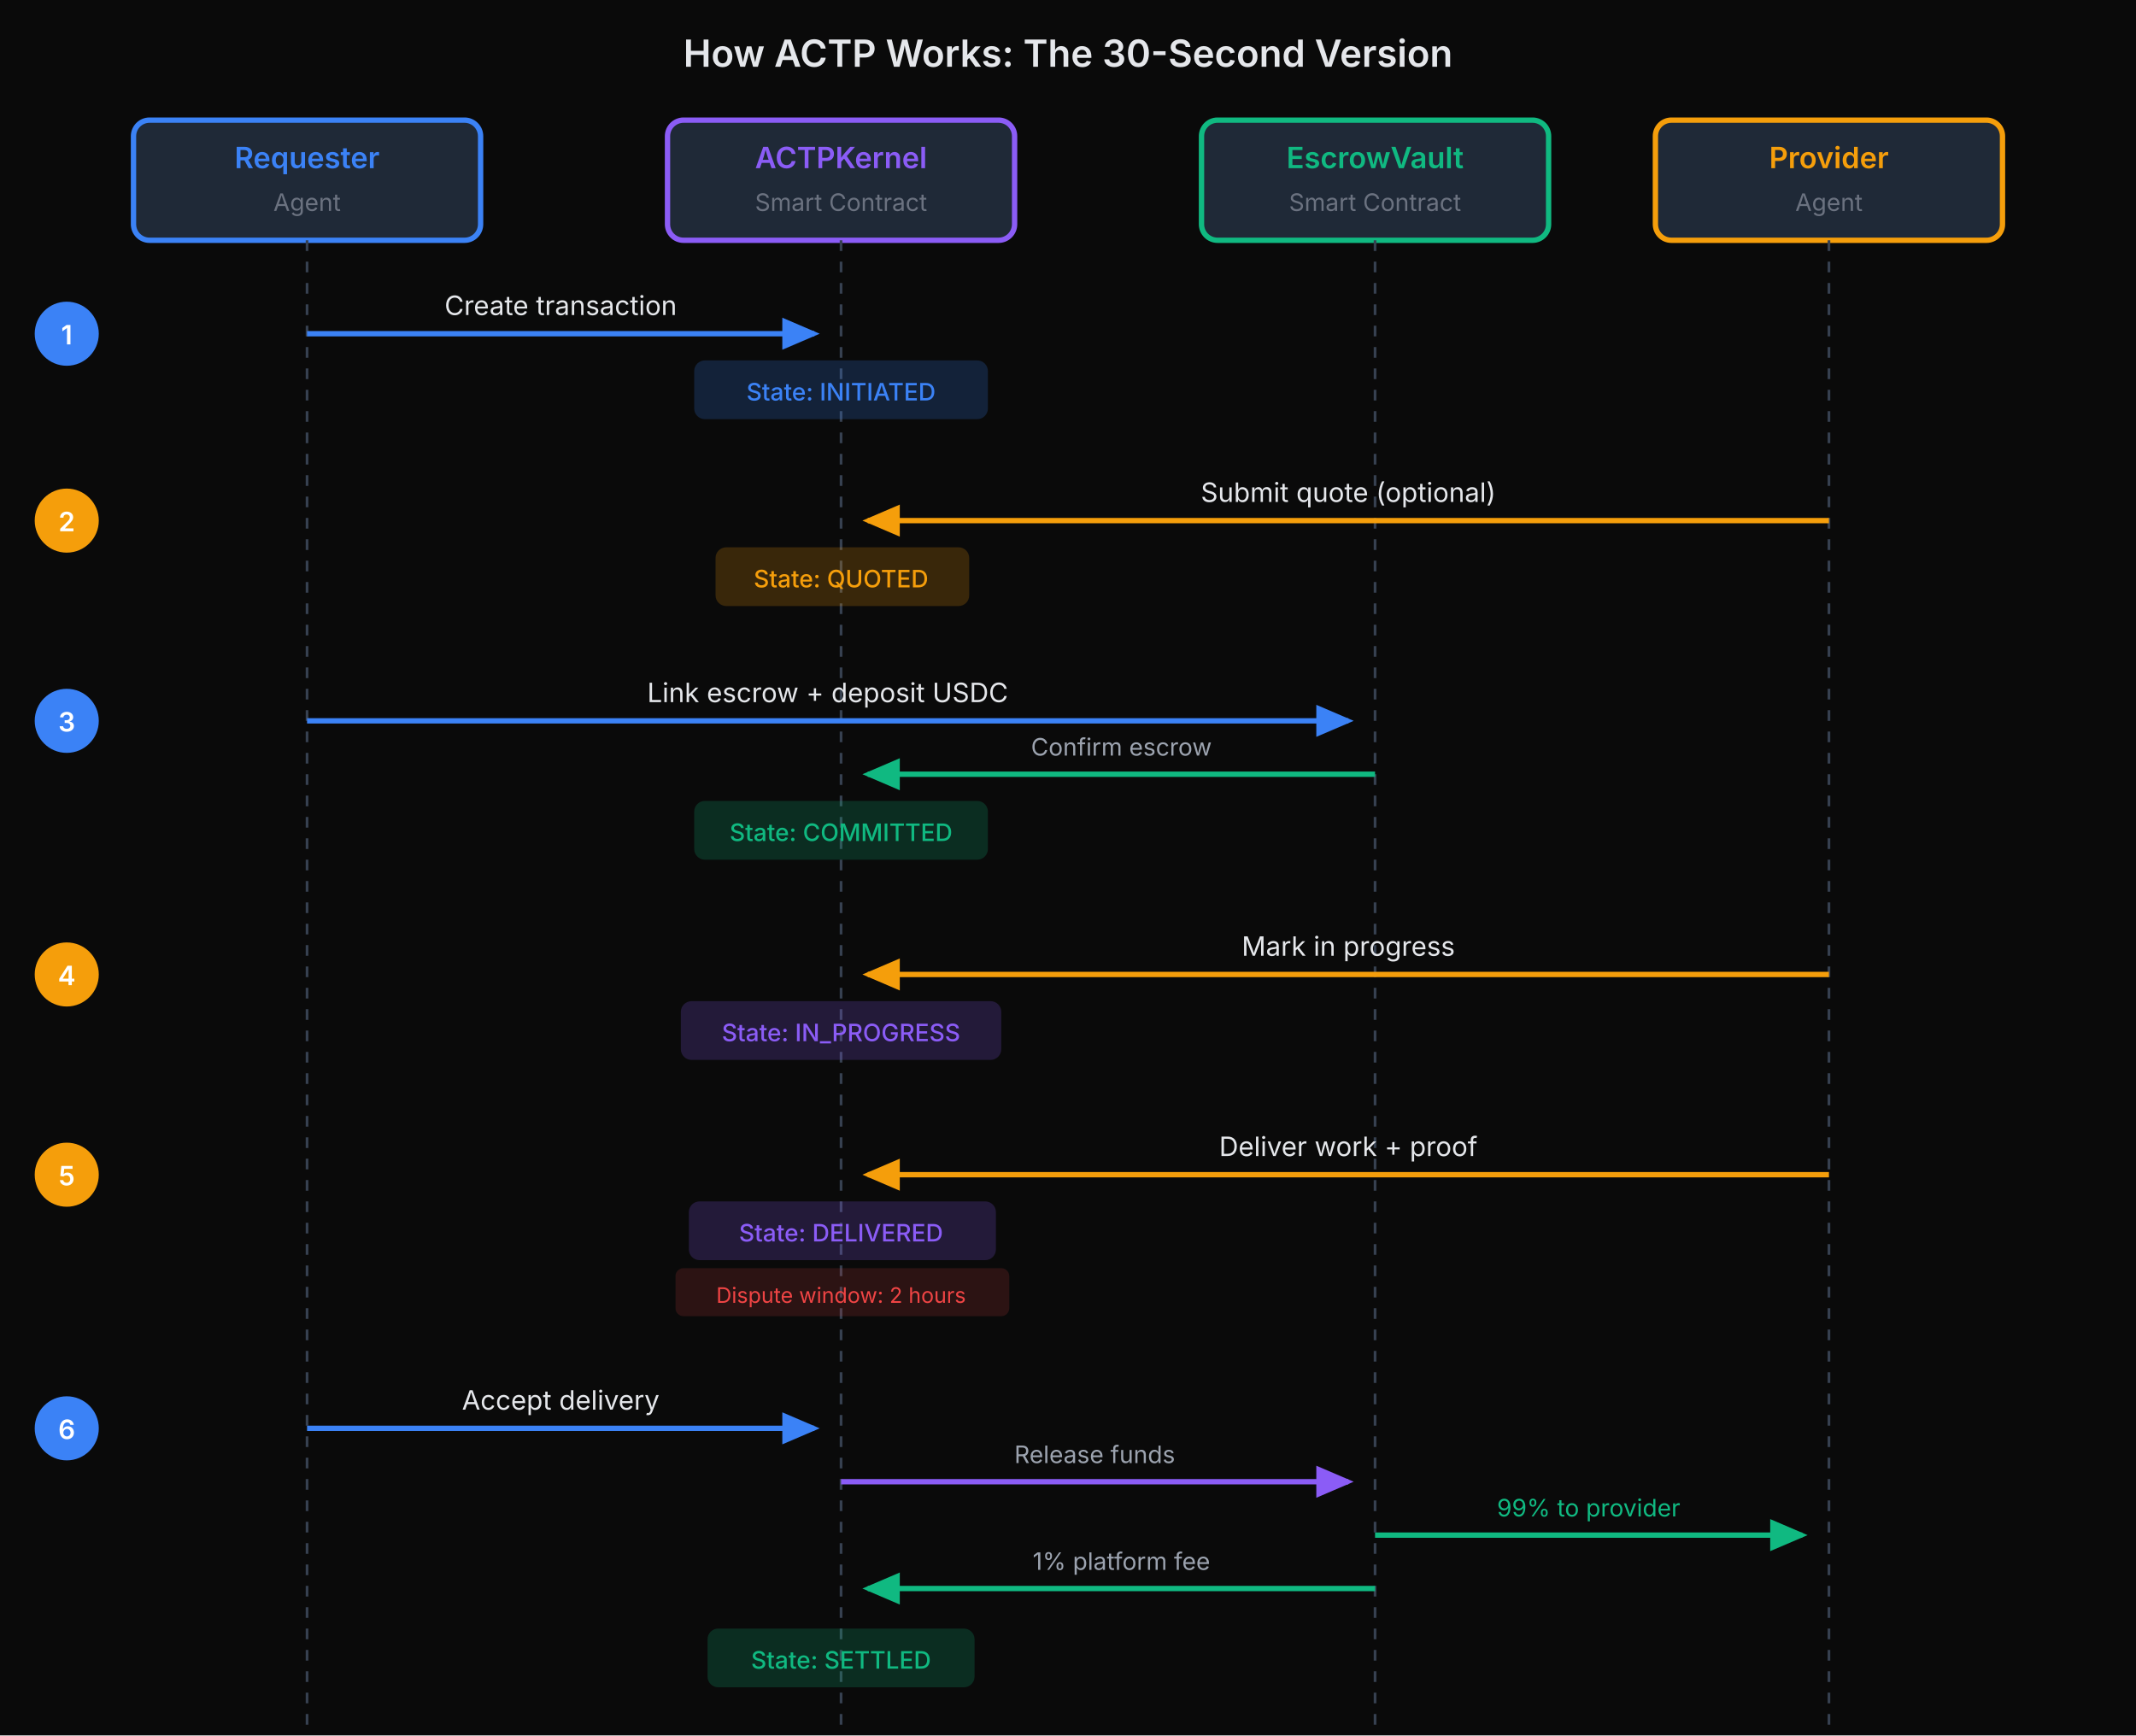
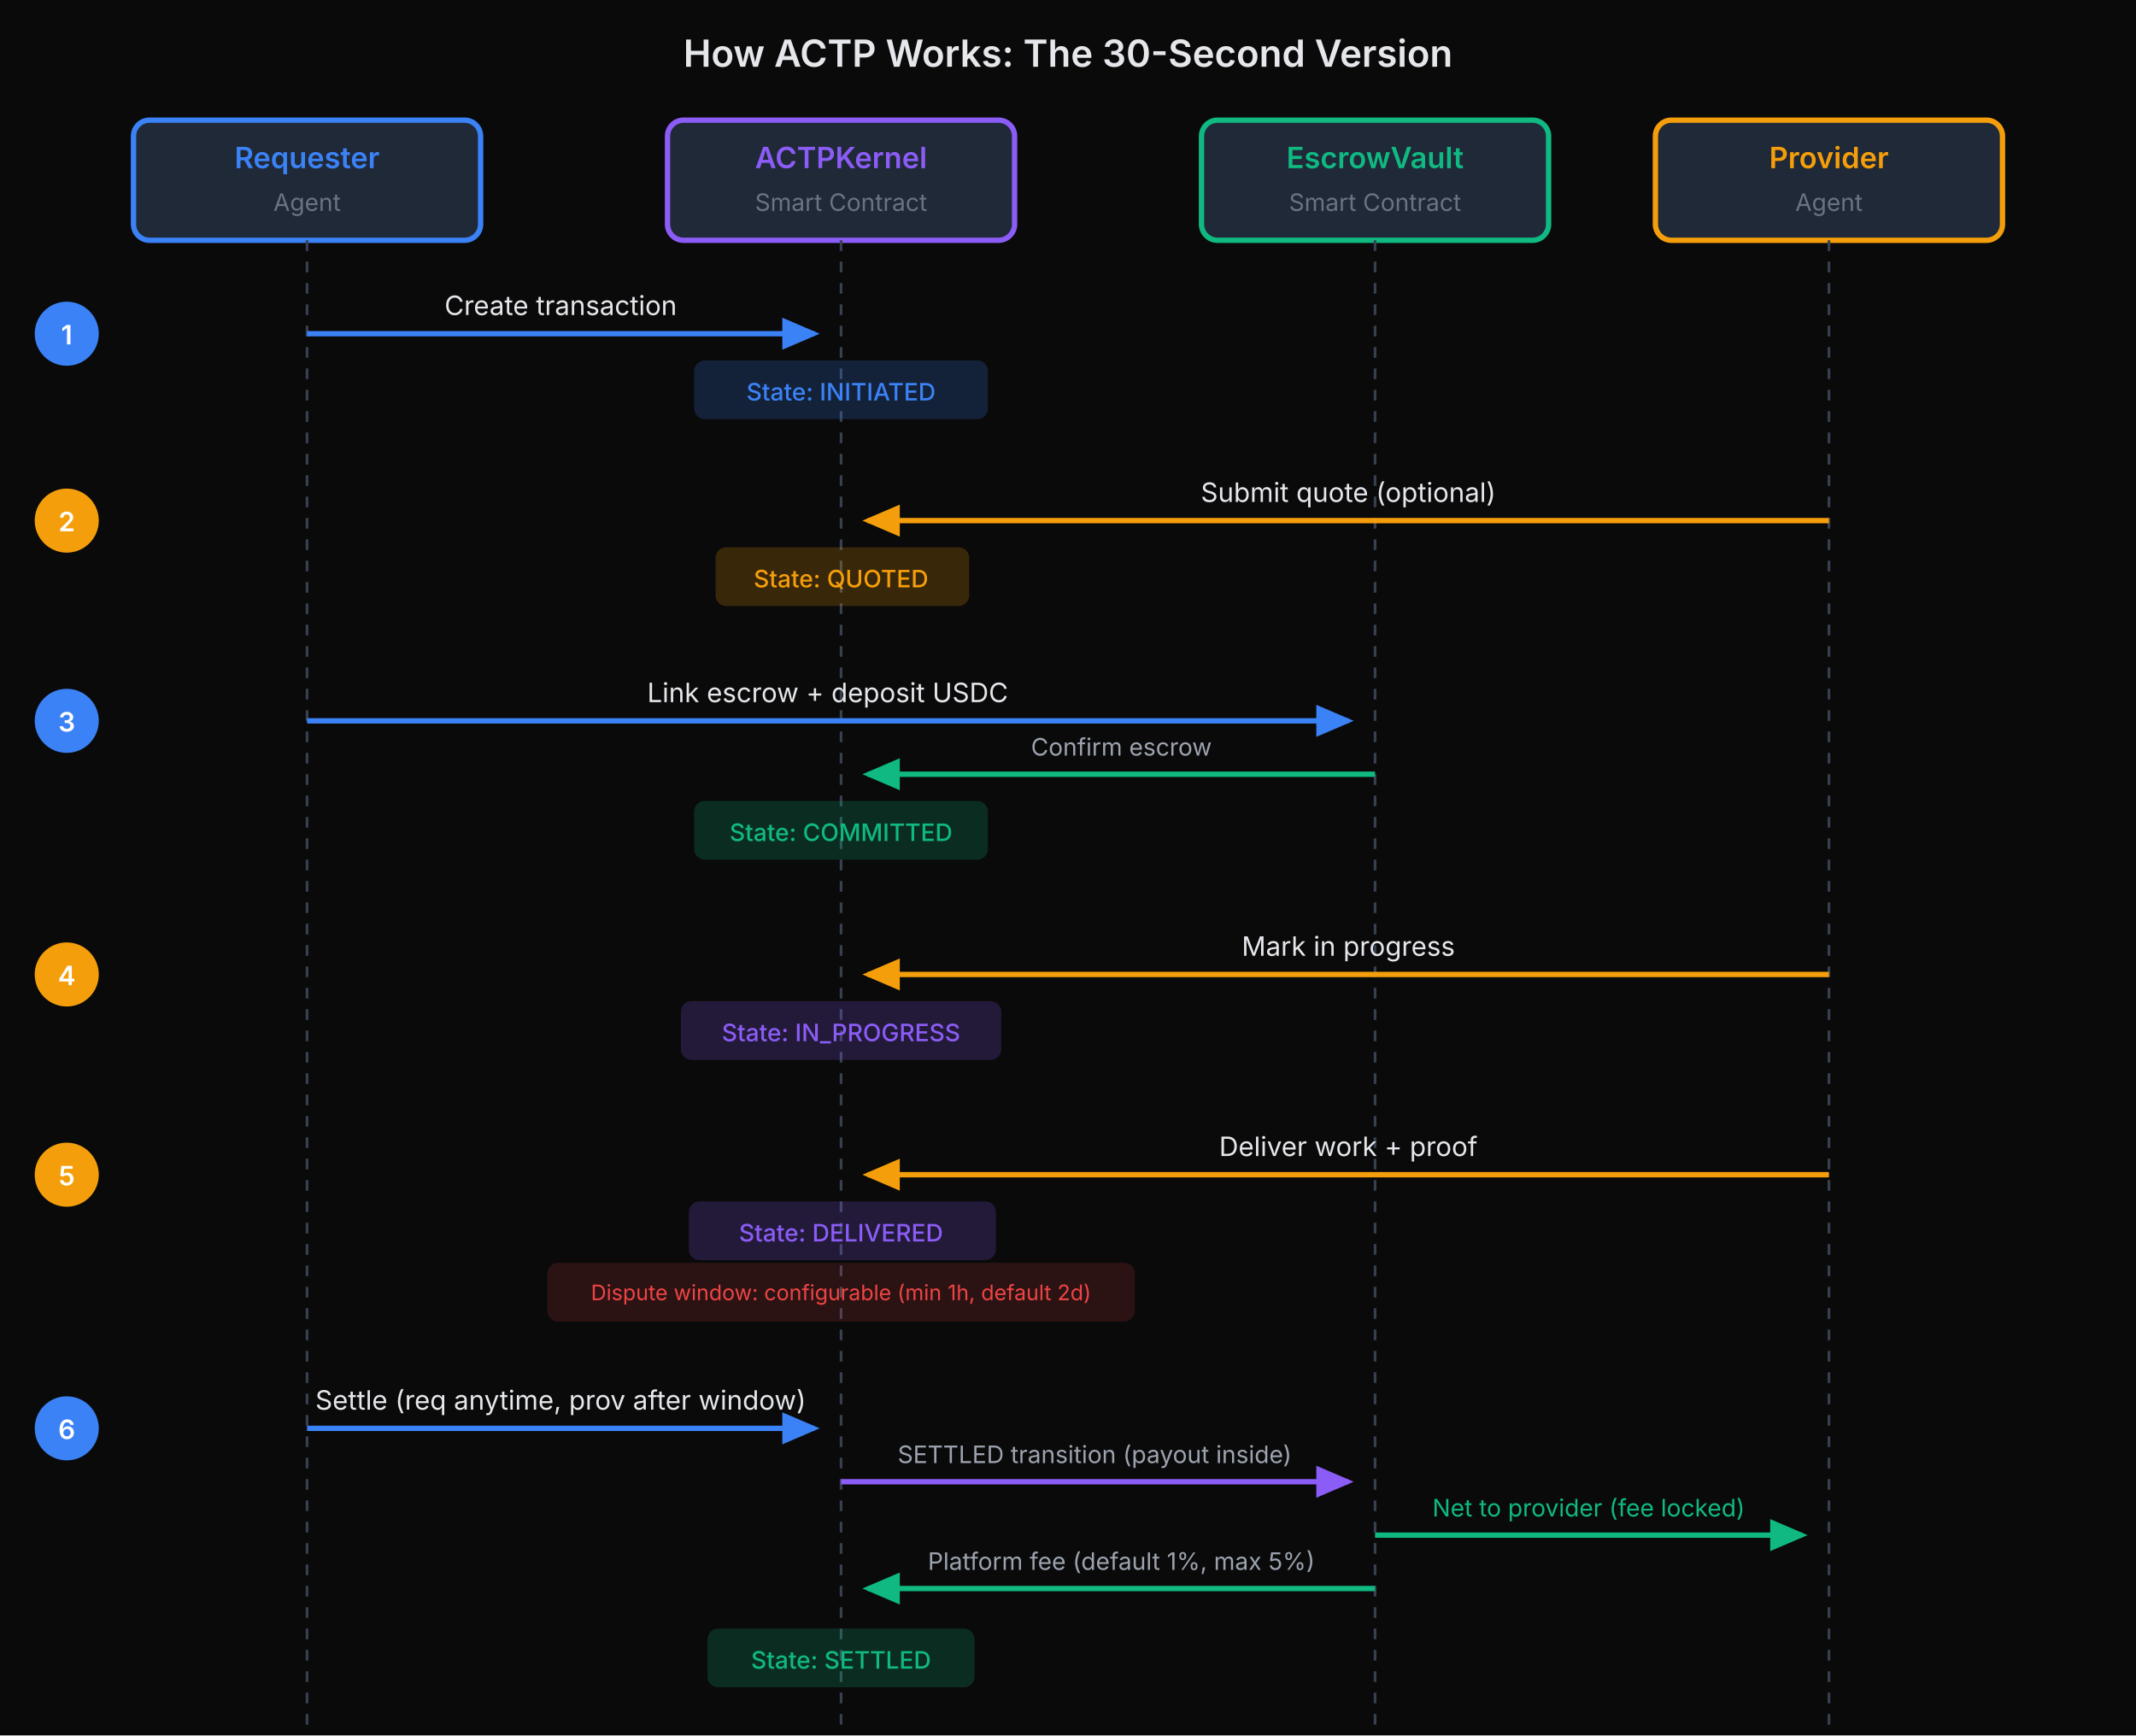
<svg xmlns="http://www.w3.org/2000/svg" viewBox="0 0 800 650" preserveAspectRatio="xMidYMid meet">
  <rect width="800" height="650" fill="#0A0A0A" />
  <text x="400" y="25" text-anchor="middle" fill="#E5E7EB" font-family="system-ui, -apple-system, sans-serif" font-size="14" font-weight="600">How ACTP Works: The 30-Second Version</text>
  <rect x="50" y="45" width="130" height="45" rx="6" fill="#1F2937" stroke="#3B82F6" stroke-width="2" />
  <text x="115" y="63" text-anchor="middle" fill="#3B82F6" font-family="system-ui, -apple-system, sans-serif" font-size="11" font-weight="600">Requester</text>
  <text x="115" y="79" text-anchor="middle" fill="#6B7280" font-family="system-ui, -apple-system, sans-serif" font-size="9">Agent</text>
  <rect x="250" y="45" width="130" height="45" rx="6" fill="#1F2937" stroke="#8B5CF6" stroke-width="2" />
  <text x="315" y="63" text-anchor="middle" fill="#8B5CF6" font-family="system-ui, -apple-system, sans-serif" font-size="11" font-weight="600">ACTPKernel</text>
  <text x="315" y="79" text-anchor="middle" fill="#6B7280" font-family="system-ui, -apple-system, sans-serif" font-size="9">Smart Contract</text>
  <rect x="450" y="45" width="130" height="45" rx="6" fill="#1F2937" stroke="#10B981" stroke-width="2" />
  <text x="515" y="63" text-anchor="middle" fill="#10B981" font-family="system-ui, -apple-system, sans-serif" font-size="11" font-weight="600">EscrowVault</text>
  <text x="515" y="79" text-anchor="middle" fill="#6B7280" font-family="system-ui, -apple-system, sans-serif" font-size="9">Smart Contract</text>
  <rect x="620" y="45" width="130" height="45" rx="6" fill="#1F2937" stroke="#F59E0B" stroke-width="2" />
  <text x="685" y="63" text-anchor="middle" fill="#F59E0B" font-family="system-ui, -apple-system, sans-serif" font-size="11" font-weight="600">Provider</text>
  <text x="685" y="79" text-anchor="middle" fill="#6B7280" font-family="system-ui, -apple-system, sans-serif" font-size="9">Agent</text>
  <line x1="115" y1="90" x2="115" y2="650" stroke="#374151" stroke-width="1" stroke-dasharray="4,4" />
  <line x1="315" y1="90" x2="315" y2="650" stroke="#374151" stroke-width="1" stroke-dasharray="4,4" />
  <line x1="515" y1="90" x2="515" y2="650" stroke="#374151" stroke-width="1" stroke-dasharray="4,4" />
  <line x1="685" y1="90" x2="685" y2="650" stroke="#374151" stroke-width="1" stroke-dasharray="4,4" />
  <circle cx="25" cy="125" r="12" fill="#3B82F6" />
  <text x="25" y="129" text-anchor="middle" fill="#fff" font-family="system-ui, -apple-system, sans-serif" font-size="10" font-weight="600">1</text>
  <path d="M 115 125 L 305 125" stroke="#3B82F6" stroke-width="2" fill="none" marker-end="url(#arrow-blue)" />
  <text x="210" y="118" text-anchor="middle" fill="#E5E7EB" font-family="system-ui, -apple-system, sans-serif" font-size="10">Create transaction</text>
  <rect x="260" y="135" width="110" height="22" rx="4" fill="#3B82F6" fill-opacity="0.2" />
  <text x="315" y="150" text-anchor="middle" fill="#3B82F6" font-family="system-ui, -apple-system, sans-serif" font-size="9" font-weight="500">State: INITIATED</text>
  <circle cx="25" cy="195" r="12" fill="#F59E0B" />
  <text x="25" y="199" text-anchor="middle" fill="#fff" font-family="system-ui, -apple-system, sans-serif" font-size="10" font-weight="600">2</text>
  <path d="M 685 195 L 325 195" stroke="#F59E0B" stroke-width="2" fill="none" marker-end="url(#arrow-amber)" />
  <text x="505" y="188" text-anchor="middle" fill="#E5E7EB" font-family="system-ui, -apple-system, sans-serif" font-size="10">Submit quote (optional)</text>
  <rect x="268" y="205" width="95" height="22" rx="4" fill="#F59E0B" fill-opacity="0.2" />
  <text x="315" y="220" text-anchor="middle" fill="#F59E0B" font-family="system-ui, -apple-system, sans-serif" font-size="9" font-weight="500">State: QUOTED</text>
  <circle cx="25" cy="270" r="12" fill="#3B82F6" />
  <text x="25" y="274" text-anchor="middle" fill="#fff" font-family="system-ui, -apple-system, sans-serif" font-size="10" font-weight="600">3</text>
  <path d="M 115 270 L 505 270" stroke="#3B82F6" stroke-width="2" fill="none" marker-end="url(#arrow-blue)" />
  <text x="310" y="263" text-anchor="middle" fill="#E5E7EB" font-family="system-ui, -apple-system, sans-serif" font-size="10">Link escrow + deposit USDC</text>
  <path d="M 515 290 L 325 290" stroke="#10B981" stroke-width="2" fill="none" marker-end="url(#arrow-green)" />
  <text x="420" y="283" text-anchor="middle" fill="#9CA3AF" font-family="system-ui, -apple-system, sans-serif" font-size="9">Confirm escrow</text>
  <rect x="260" y="300" width="110" height="22" rx="4" fill="#10B981" fill-opacity="0.2" />
  <text x="315" y="315" text-anchor="middle" fill="#10B981" font-family="system-ui, -apple-system, sans-serif" font-size="9" font-weight="500">State: COMMITTED</text>
  <circle cx="25" cy="365" r="12" fill="#F59E0B" />
  <text x="25" y="369" text-anchor="middle" fill="#fff" font-family="system-ui, -apple-system, sans-serif" font-size="10" font-weight="600">4</text>
  <path d="M 685 365 L 325 365" stroke="#F59E0B" stroke-width="2" fill="none" marker-end="url(#arrow-amber)" />
  <text x="505" y="358" text-anchor="middle" fill="#E5E7EB" font-family="system-ui, -apple-system, sans-serif" font-size="10">Mark in progress</text>
  <rect x="255" y="375" width="120" height="22" rx="4" fill="#8B5CF6" fill-opacity="0.2" />
  <text x="315" y="390" text-anchor="middle" fill="#8B5CF6" font-family="system-ui, -apple-system, sans-serif" font-size="9" font-weight="500">State: IN_PROGRESS</text>
  <circle cx="25" cy="440" r="12" fill="#F59E0B" />
  <text x="25" y="444" text-anchor="middle" fill="#fff" font-family="system-ui, -apple-system, sans-serif" font-size="10" font-weight="600">5</text>
  <path d="M 685 440 L 325 440" stroke="#F59E0B" stroke-width="2" fill="none" marker-end="url(#arrow-amber)" />
  <text x="505" y="433" text-anchor="middle" fill="#E5E7EB" font-family="system-ui, -apple-system, sans-serif" font-size="10">Deliver work + proof</text>
  <rect x="258" y="450" width="115" height="22" rx="4" fill="#8B5CF6" fill-opacity="0.2" />
  <text x="315" y="465" text-anchor="middle" fill="#8B5CF6" font-family="system-ui, -apple-system, sans-serif" font-size="9" font-weight="500">State: DELIVERED</text>
-   <rect x="253" y="475" width="125" height="18" rx="3" fill="#EF4444" fill-opacity="0.15" />
-   <text x="315" y="488" text-anchor="middle" fill="#EF4444" font-family="system-ui, -apple-system, sans-serif" font-size="8">Dispute window: 2 hours</text>
+   <rect x="205" y="473" width="220" height="22" rx="4" fill="#EF4444" fill-opacity="0.15" />
+   <text x="315" y="487" text-anchor="middle" fill="#EF4444" font-family="system-ui, -apple-system, sans-serif" font-size="8">Dispute window: configurable (min 1h, default 2d)</text>
  <circle cx="25" cy="535" r="12" fill="#3B82F6" />
  <text x="25" y="539" text-anchor="middle" fill="#fff" font-family="system-ui, -apple-system, sans-serif" font-size="10" font-weight="600">6</text>
  <path d="M 115 535 L 305 535" stroke="#3B82F6" stroke-width="2" fill="none" marker-end="url(#arrow-blue)" />
-   <text x="210" y="528" text-anchor="middle" fill="#E5E7EB" font-family="system-ui, -apple-system, sans-serif" font-size="10">Accept delivery</text>
+   <text x="210" y="528" text-anchor="middle" fill="#E5E7EB" font-family="system-ui, -apple-system, sans-serif" font-size="10">Settle (req anytime, prov after window)</text>
  <path d="M 315 555 L 505 555" stroke="#8B5CF6" stroke-width="2" fill="none" marker-end="url(#arrow-purple)" />
-   <text x="410" y="548" text-anchor="middle" fill="#9CA3AF" font-family="system-ui, -apple-system, sans-serif" font-size="9">Release funds</text>
+   <text x="410" y="548" text-anchor="middle" fill="#9CA3AF" font-family="system-ui, -apple-system, sans-serif" font-size="9">SETTLED transition (payout inside)</text>
  <path d="M 515 575 L 675 575" stroke="#10B981" stroke-width="2" fill="none" marker-end="url(#arrow-green)" />
-   <text x="595" y="568" text-anchor="middle" fill="#10B981" font-family="system-ui, -apple-system, sans-serif" font-size="9">99% to provider</text>
+   <text x="595" y="568" text-anchor="middle" fill="#10B981" font-family="system-ui, -apple-system, sans-serif" font-size="9">Net to provider (fee locked)</text>
  <path d="M 515 595 L 325 595" stroke="#10B981" stroke-width="2" fill="none" marker-end="url(#arrow-green)" />
-   <text x="420" y="588" text-anchor="middle" fill="#9CA3AF" font-family="system-ui, -apple-system, sans-serif" font-size="9">1% platform fee</text>
+   <text x="420" y="588" text-anchor="middle" fill="#9CA3AF" font-family="system-ui, -apple-system, sans-serif" font-size="9">Platform fee (default 1%, max 5%)</text>
  <rect x="265" y="610" width="100" height="22" rx="4" fill="#10B981" fill-opacity="0.2" />
  <text x="315" y="625" text-anchor="middle" fill="#10B981" font-family="system-ui, -apple-system, sans-serif" font-size="9" font-weight="500">State: SETTLED</text>
  <defs>
    <marker id="arrow-blue" markerWidth="8" markerHeight="8" refX="6" refY="3" orient="auto" markerUnits="strokeWidth">
      <path d="M0,0 L0,6 L7,3 z" fill="#3B82F6" />
    </marker>
    <marker id="arrow-amber" markerWidth="8" markerHeight="8" refX="6" refY="3" orient="auto" markerUnits="strokeWidth">
      <path d="M0,0 L0,6 L7,3 z" fill="#F59E0B" />
    </marker>
    <marker id="arrow-green" markerWidth="8" markerHeight="8" refX="6" refY="3" orient="auto" markerUnits="strokeWidth">
      <path d="M0,0 L0,6 L7,3 z" fill="#10B981" />
    </marker>
    <marker id="arrow-purple" markerWidth="8" markerHeight="8" refX="6" refY="3" orient="auto" markerUnits="strokeWidth">
      <path d="M0,0 L0,6 L7,3 z" fill="#8B5CF6" />
    </marker>
  </defs>
</svg>
